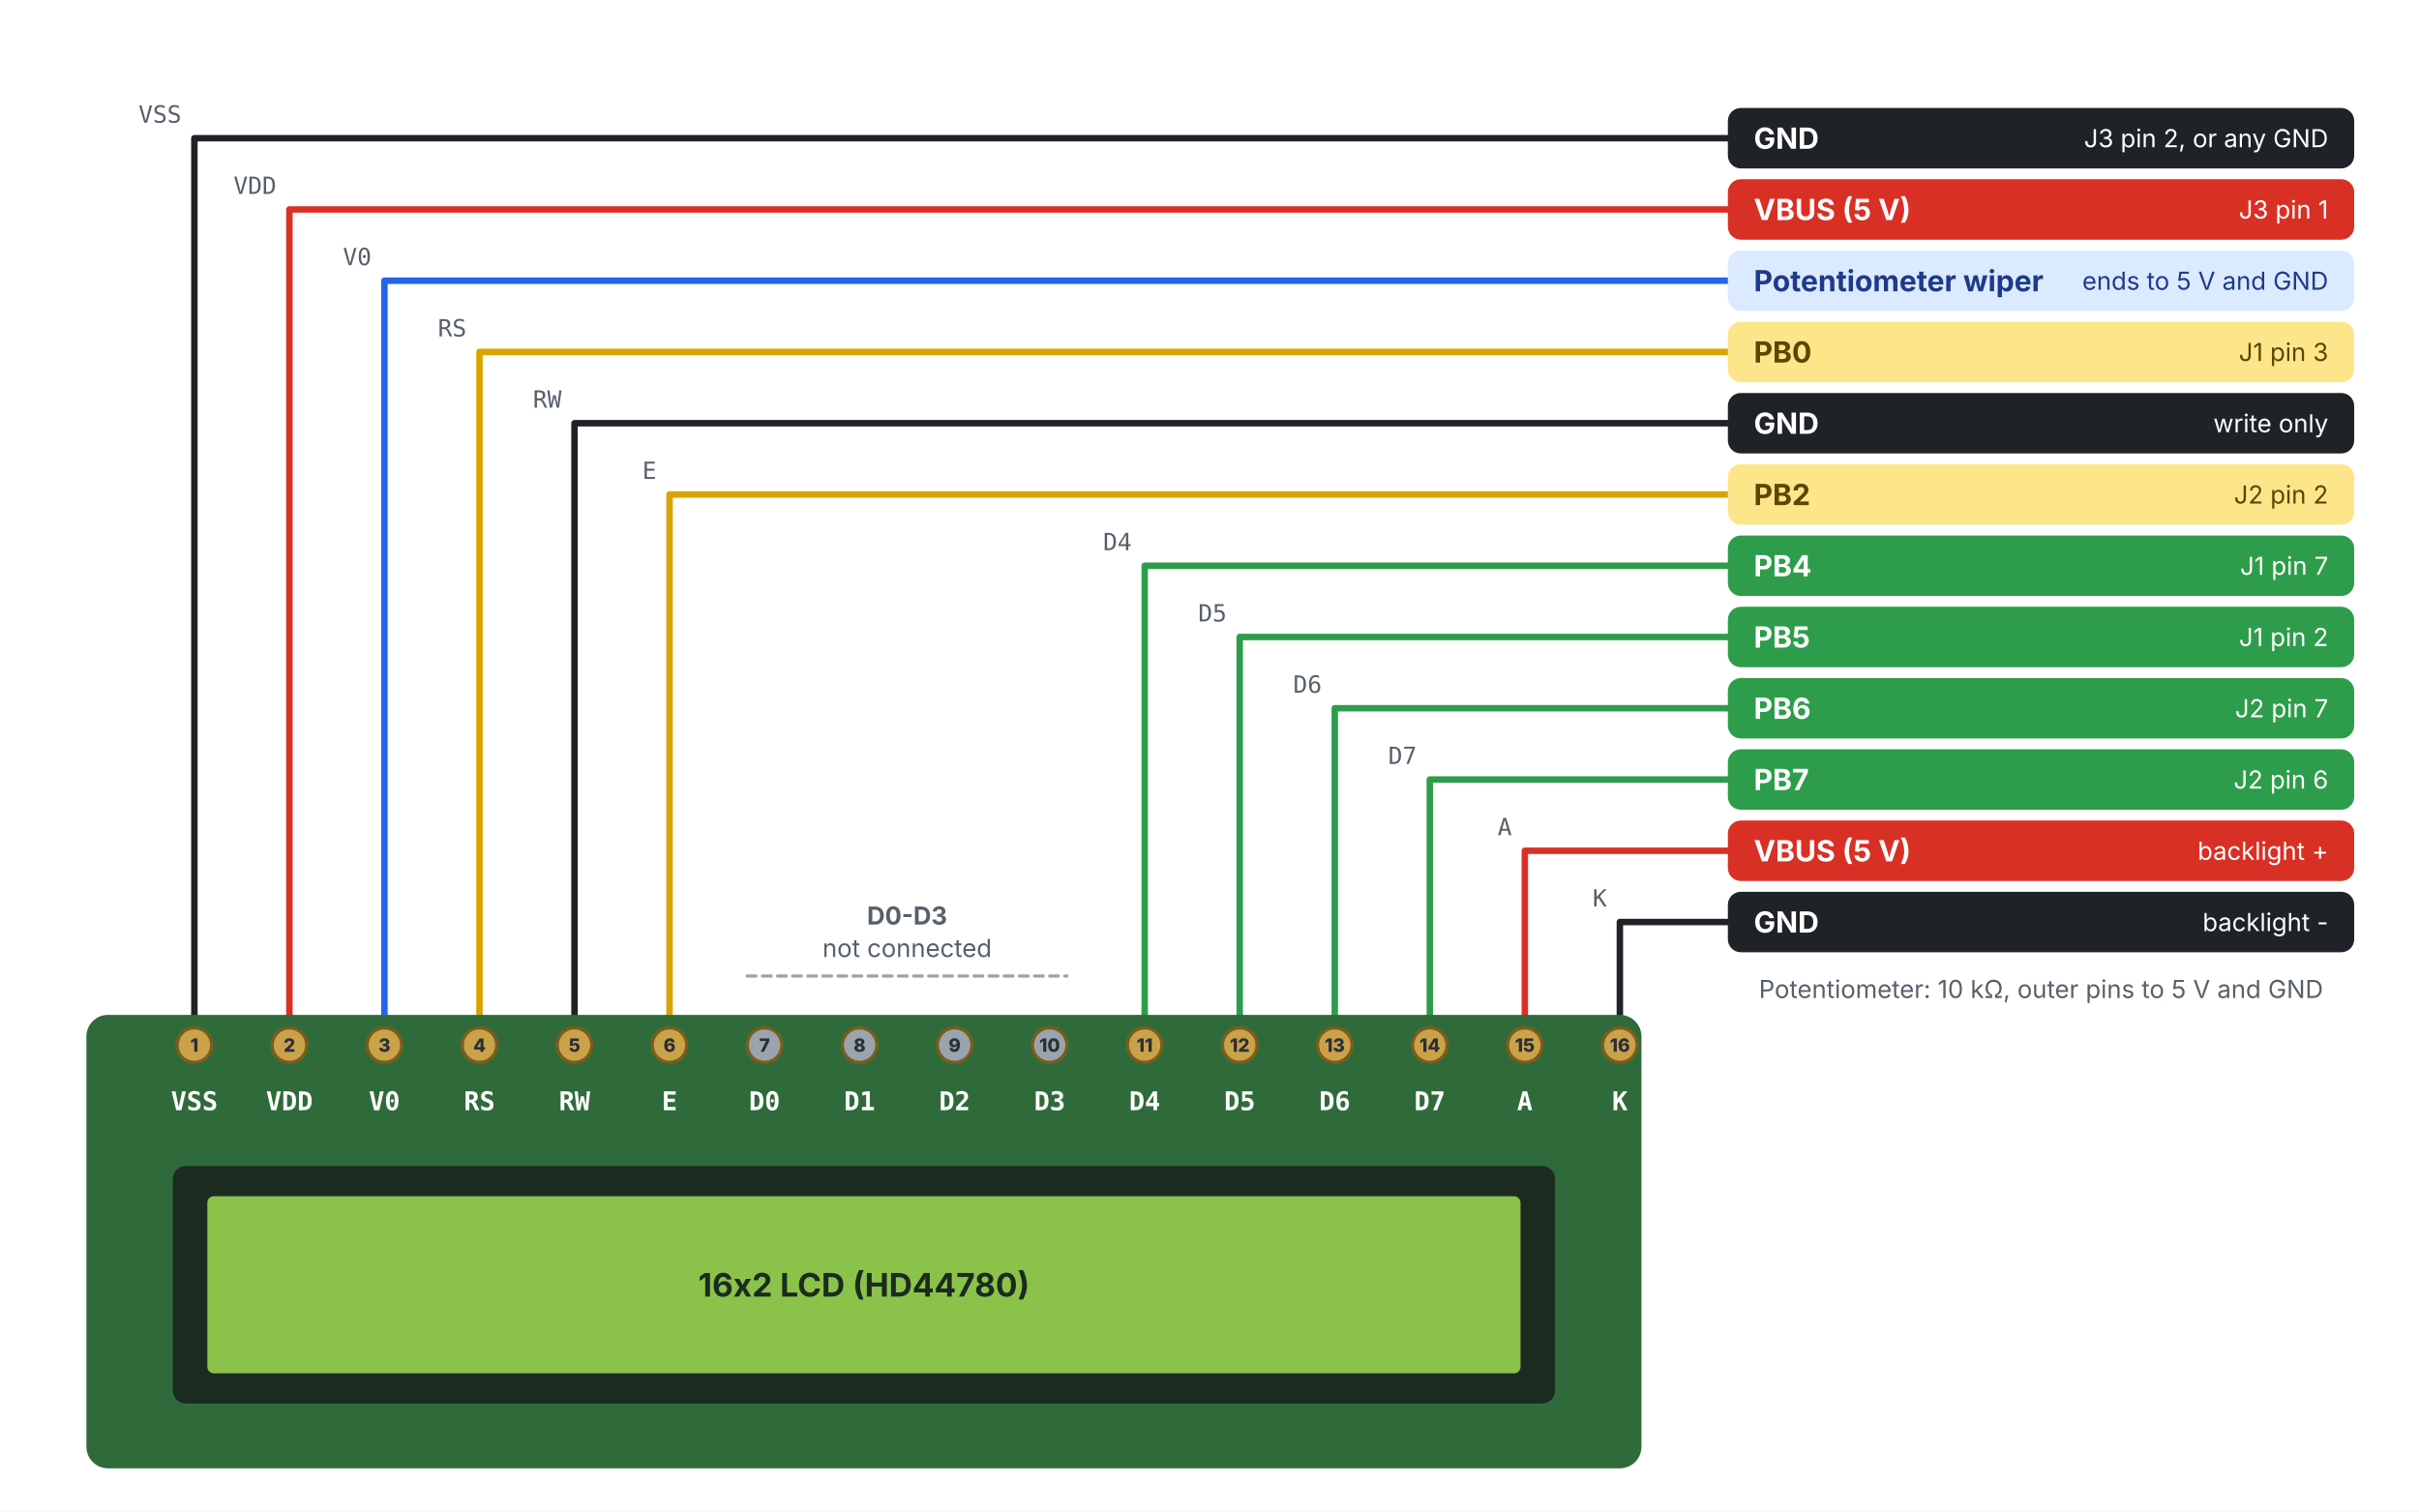
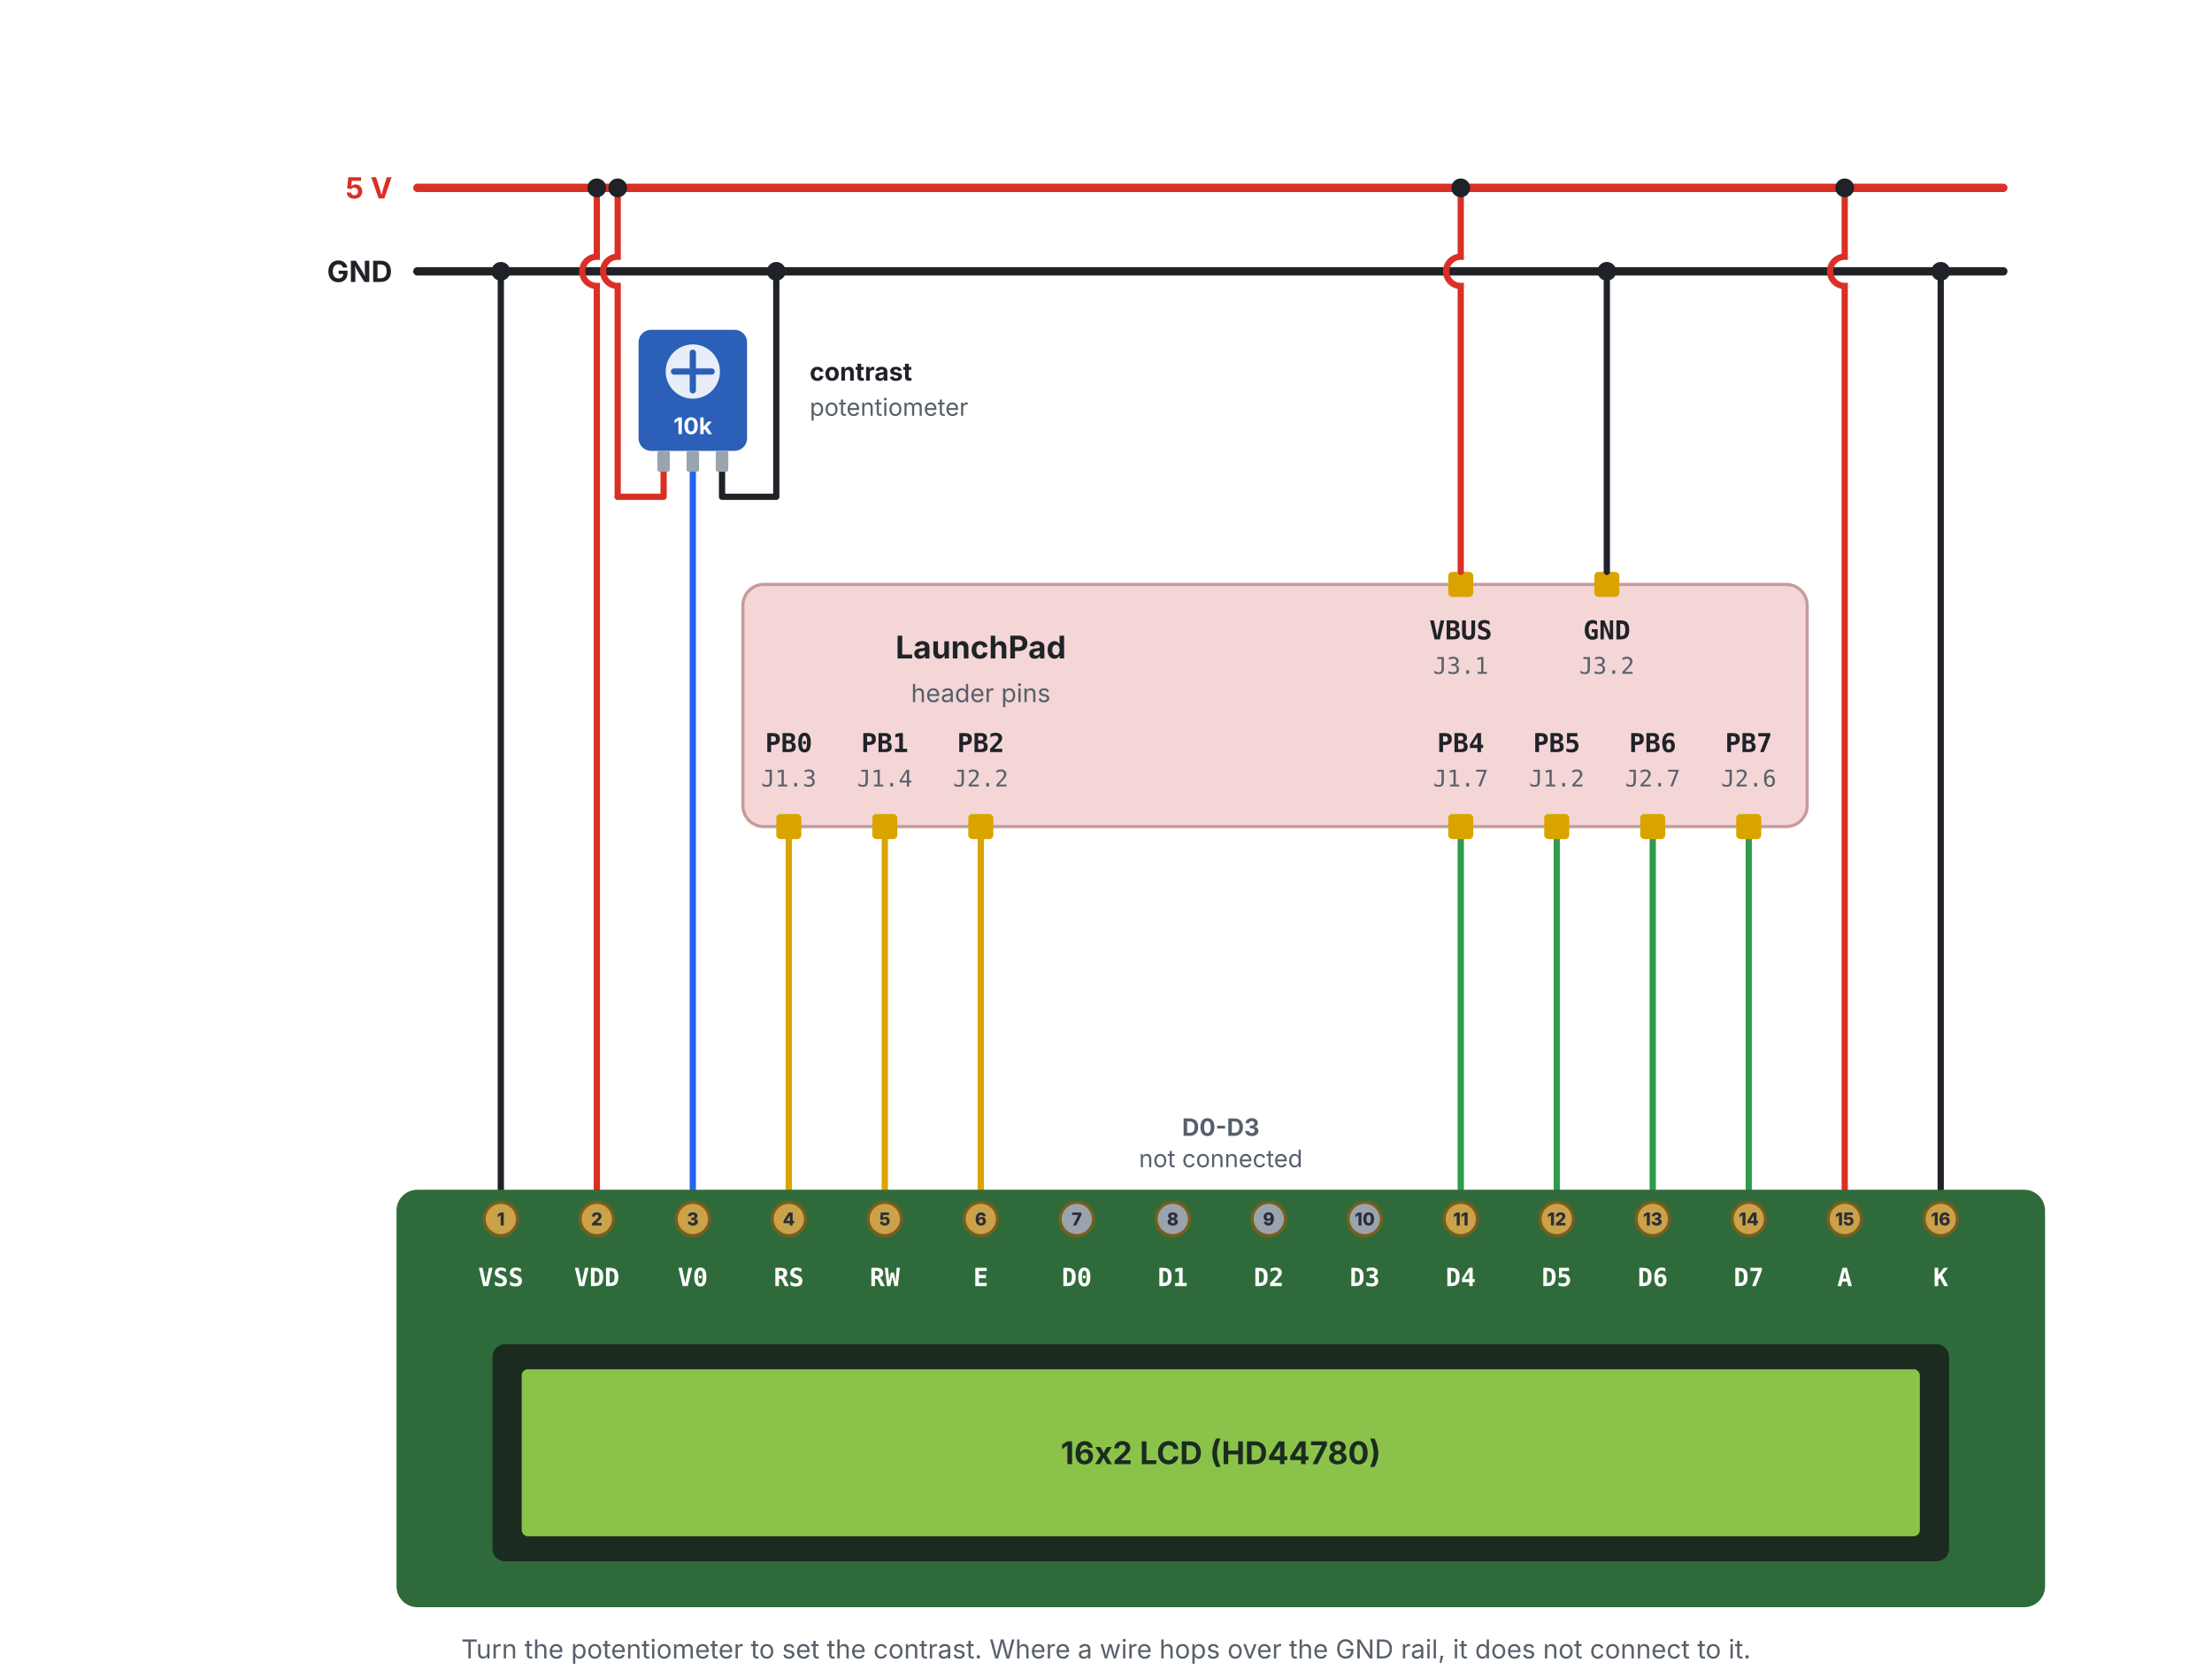
- <svg xmlns="http://www.w3.org/2000/svg" viewBox="0 0 1120 700" width="1120" height="700" role="img" aria-label="Wiring the 16x2 LCD: VSS, RW and K to GND; VDD and A to VBUS; V0 to the wiper of a potentiometer between 5 V and GND; RS to PB0, E to PB2, D4 to D7 to PB4 to PB7; D0 to D3 not connected">
+ <svg xmlns="http://www.w3.org/2000/svg" viewBox="0 0 1060 800" width="1060" height="800" role="img" aria-label="Wiring the 16x2 LCD: a 5 V rail from VBUS and a GND rail; VSS and K to GND, VDD and A to 5 V; a 10 kilo-ohm potentiometer with its outer pins on 5 V and GND and its middle pin to V0; RS, RW and E to PB0, PB1 and PB2; D4 to D7 to PB4 to PB7; D0 to D3 not connected">
  <defs>
    <marker id="a" viewBox="0 0 10 10" refX="9" refY="5" markerWidth="7" markerHeight="7" orient="auto-start-reverse">
      <path d="M0,0 L10,5 L0,10 z" fill="#333" />
    </marker>
  </defs>
-   <rect width="1120" height="700" fill="#fff" />
-   <polyline fill="none" stroke="#1f2328" stroke-width="3" stroke-linejoin="round" stroke-linecap="round" points="90.0,474.0 90.0,64.0 800.0,64.0" />
-   <rect x="800.0" y="50.0" width="290.0" height="28.0" rx="6" fill="#1f2328" />
-   <text x="812.0" y="64.0" text-anchor="start" dominant-baseline="central" font-family="ui-sans-serif, system-ui, -apple-system, 'Segoe UI', sans-serif" font-size="13.5" font-weight="700" fill="#ffffff">GND</text>
-   <text x="1078.0" y="64.0" text-anchor="end" dominant-baseline="central" font-family="ui-sans-serif, system-ui, -apple-system, 'Segoe UI', sans-serif" font-size="11.5" font-weight="400" fill="#ffffff">J3 pin 2, or any GND</text>
-   <text x="84.0" y="53.0" text-anchor="end" dominant-baseline="central" font-family="ui-monospace, 'SFMono-Regular', Menlo, Consolas, monospace" font-size="11" font-weight="400" fill="#57606a">VSS</text>
-   <polyline fill="none" stroke="#d93025" stroke-width="3" stroke-linejoin="round" stroke-linecap="round" points="134.0,474.0 134.0,97.0 800.0,97.0" />
-   <rect x="800.0" y="83.0" width="290.0" height="28.0" rx="6" fill="#d93025" />
-   <text x="812.0" y="97.0" text-anchor="start" dominant-baseline="central" font-family="ui-sans-serif, system-ui, -apple-system, 'Segoe UI', sans-serif" font-size="13.5" font-weight="700" fill="#ffffff">VBUS (5 V)</text>
-   <text x="1078.0" y="97.0" text-anchor="end" dominant-baseline="central" font-family="ui-sans-serif, system-ui, -apple-system, 'Segoe UI', sans-serif" font-size="11.5" font-weight="400" fill="#ffffff">J3 pin 1</text>
-   <text x="128.0" y="86.0" text-anchor="end" dominant-baseline="central" font-family="ui-monospace, 'SFMono-Regular', Menlo, Consolas, monospace" font-size="11" font-weight="400" fill="#57606a">VDD</text>
-   <polyline fill="none" stroke="#2563eb" stroke-width="3" stroke-linejoin="round" stroke-linecap="round" points="178.0,474.0 178.0,130.0 800.0,130.0" />
-   <rect x="800.0" y="116.0" width="290.0" height="28.0" rx="6" fill="#dbeafe" />
-   <text x="812.0" y="130.0" text-anchor="start" dominant-baseline="central" font-family="ui-sans-serif, system-ui, -apple-system, 'Segoe UI', sans-serif" font-size="13.5" font-weight="700" fill="#1e3a8a">Potentiometer wiper</text>
-   <text x="1078.0" y="130.0" text-anchor="end" dominant-baseline="central" font-family="ui-sans-serif, system-ui, -apple-system, 'Segoe UI', sans-serif" font-size="11.5" font-weight="400" fill="#1e3a8a">ends to 5 V and GND</text>
-   <text x="172.0" y="119.0" text-anchor="end" dominant-baseline="central" font-family="ui-monospace, 'SFMono-Regular', Menlo, Consolas, monospace" font-size="11" font-weight="400" fill="#57606a">V0</text>
-   <polyline fill="none" stroke="#d9a400" stroke-width="3" stroke-linejoin="round" stroke-linecap="round" points="222.0,474.0 222.0,163.0 800.0,163.0" />
-   <rect x="800.0" y="149.0" width="290.0" height="28.0" rx="6" fill="#fde68a" />
-   <text x="812.0" y="163.0" text-anchor="start" dominant-baseline="central" font-family="ui-sans-serif, system-ui, -apple-system, 'Segoe UI', sans-serif" font-size="13.5" font-weight="700" fill="#5c4600">PB0</text>
-   <text x="1078.0" y="163.0" text-anchor="end" dominant-baseline="central" font-family="ui-sans-serif, system-ui, -apple-system, 'Segoe UI', sans-serif" font-size="11.5" font-weight="400" fill="#5c4600">J1 pin 3</text>
-   <text x="216.0" y="152.0" text-anchor="end" dominant-baseline="central" font-family="ui-monospace, 'SFMono-Regular', Menlo, Consolas, monospace" font-size="11" font-weight="400" fill="#57606a">RS</text>
-   <polyline fill="none" stroke="#1f2328" stroke-width="3" stroke-linejoin="round" stroke-linecap="round" points="266.0,474.0 266.0,196.0 800.0,196.0" />
-   <rect x="800.0" y="182.0" width="290.0" height="28.0" rx="6" fill="#1f2328" />
-   <text x="812.0" y="196.0" text-anchor="start" dominant-baseline="central" font-family="ui-sans-serif, system-ui, -apple-system, 'Segoe UI', sans-serif" font-size="13.5" font-weight="700" fill="#ffffff">GND</text>
-   <text x="1078.0" y="196.0" text-anchor="end" dominant-baseline="central" font-family="ui-sans-serif, system-ui, -apple-system, 'Segoe UI', sans-serif" font-size="11.5" font-weight="400" fill="#ffffff">write only</text>
-   <text x="260.0" y="185.0" text-anchor="end" dominant-baseline="central" font-family="ui-monospace, 'SFMono-Regular', Menlo, Consolas, monospace" font-size="11" font-weight="400" fill="#57606a">RW</text>
-   <polyline fill="none" stroke="#d9a400" stroke-width="3" stroke-linejoin="round" stroke-linecap="round" points="310.0,474.0 310.0,229.0 800.0,229.0" />
-   <rect x="800.0" y="215.0" width="290.0" height="28.0" rx="6" fill="#fde68a" />
-   <text x="812.0" y="229.0" text-anchor="start" dominant-baseline="central" font-family="ui-sans-serif, system-ui, -apple-system, 'Segoe UI', sans-serif" font-size="13.5" font-weight="700" fill="#5c4600">PB2</text>
-   <text x="1078.0" y="229.0" text-anchor="end" dominant-baseline="central" font-family="ui-sans-serif, system-ui, -apple-system, 'Segoe UI', sans-serif" font-size="11.5" font-weight="400" fill="#5c4600">J2 pin 2</text>
-   <text x="304.0" y="218.0" text-anchor="end" dominant-baseline="central" font-family="ui-monospace, 'SFMono-Regular', Menlo, Consolas, monospace" font-size="11" font-weight="400" fill="#57606a">E</text>
-   <polyline fill="none" stroke="#2e9d4b" stroke-width="3" stroke-linejoin="round" stroke-linecap="round" points="530.0,474.0 530.0,262.0 800.0,262.0" />
-   <rect x="800.0" y="248.0" width="290.0" height="28.0" rx="6" fill="#2e9d4b" />
-   <text x="812.0" y="262.0" text-anchor="start" dominant-baseline="central" font-family="ui-sans-serif, system-ui, -apple-system, 'Segoe UI', sans-serif" font-size="13.5" font-weight="700" fill="#ffffff">PB4</text>
-   <text x="1078.0" y="262.0" text-anchor="end" dominant-baseline="central" font-family="ui-sans-serif, system-ui, -apple-system, 'Segoe UI', sans-serif" font-size="11.5" font-weight="400" fill="#ffffff">J1 pin 7</text>
-   <text x="524.0" y="251.0" text-anchor="end" dominant-baseline="central" font-family="ui-monospace, 'SFMono-Regular', Menlo, Consolas, monospace" font-size="11" font-weight="400" fill="#57606a">D4</text>
-   <polyline fill="none" stroke="#2e9d4b" stroke-width="3" stroke-linejoin="round" stroke-linecap="round" points="574.0,474.0 574.0,295.0 800.0,295.0" />
-   <rect x="800.0" y="281.0" width="290.0" height="28.0" rx="6" fill="#2e9d4b" />
-   <text x="812.0" y="295.0" text-anchor="start" dominant-baseline="central" font-family="ui-sans-serif, system-ui, -apple-system, 'Segoe UI', sans-serif" font-size="13.5" font-weight="700" fill="#ffffff">PB5</text>
-   <text x="1078.0" y="295.0" text-anchor="end" dominant-baseline="central" font-family="ui-sans-serif, system-ui, -apple-system, 'Segoe UI', sans-serif" font-size="11.5" font-weight="400" fill="#ffffff">J1 pin 2</text>
-   <text x="568.0" y="284.0" text-anchor="end" dominant-baseline="central" font-family="ui-monospace, 'SFMono-Regular', Menlo, Consolas, monospace" font-size="11" font-weight="400" fill="#57606a">D5</text>
-   <polyline fill="none" stroke="#2e9d4b" stroke-width="3" stroke-linejoin="round" stroke-linecap="round" points="618.0,474.0 618.0,328.0 800.0,328.0" />
-   <rect x="800.0" y="314.0" width="290.0" height="28.0" rx="6" fill="#2e9d4b" />
-   <text x="812.0" y="328.0" text-anchor="start" dominant-baseline="central" font-family="ui-sans-serif, system-ui, -apple-system, 'Segoe UI', sans-serif" font-size="13.5" font-weight="700" fill="#ffffff">PB6</text>
-   <text x="1078.0" y="328.0" text-anchor="end" dominant-baseline="central" font-family="ui-sans-serif, system-ui, -apple-system, 'Segoe UI', sans-serif" font-size="11.5" font-weight="400" fill="#ffffff">J2 pin 7</text>
-   <text x="612.0" y="317.0" text-anchor="end" dominant-baseline="central" font-family="ui-monospace, 'SFMono-Regular', Menlo, Consolas, monospace" font-size="11" font-weight="400" fill="#57606a">D6</text>
-   <polyline fill="none" stroke="#2e9d4b" stroke-width="3" stroke-linejoin="round" stroke-linecap="round" points="662.0,474.0 662.0,361.0 800.0,361.0" />
-   <rect x="800.0" y="347.0" width="290.0" height="28.0" rx="6" fill="#2e9d4b" />
-   <text x="812.0" y="361.0" text-anchor="start" dominant-baseline="central" font-family="ui-sans-serif, system-ui, -apple-system, 'Segoe UI', sans-serif" font-size="13.5" font-weight="700" fill="#ffffff">PB7</text>
-   <text x="1078.0" y="361.0" text-anchor="end" dominant-baseline="central" font-family="ui-sans-serif, system-ui, -apple-system, 'Segoe UI', sans-serif" font-size="11.5" font-weight="400" fill="#ffffff">J2 pin 6</text>
-   <text x="656.0" y="350.0" text-anchor="end" dominant-baseline="central" font-family="ui-monospace, 'SFMono-Regular', Menlo, Consolas, monospace" font-size="11" font-weight="400" fill="#57606a">D7</text>
-   <polyline fill="none" stroke="#d93025" stroke-width="3" stroke-linejoin="round" stroke-linecap="round" points="706.0,474.0 706.0,394.0 800.0,394.0" />
-   <rect x="800.0" y="380.0" width="290.0" height="28.0" rx="6" fill="#d93025" />
-   <text x="812.0" y="394.0" text-anchor="start" dominant-baseline="central" font-family="ui-sans-serif, system-ui, -apple-system, 'Segoe UI', sans-serif" font-size="13.5" font-weight="700" fill="#ffffff">VBUS (5 V)</text>
-   <text x="1078.0" y="394.0" text-anchor="end" dominant-baseline="central" font-family="ui-sans-serif, system-ui, -apple-system, 'Segoe UI', sans-serif" font-size="11.5" font-weight="400" fill="#ffffff">backlight +</text>
-   <text x="700.0" y="383.0" text-anchor="end" dominant-baseline="central" font-family="ui-monospace, 'SFMono-Regular', Menlo, Consolas, monospace" font-size="11" font-weight="400" fill="#57606a">A</text>
-   <polyline fill="none" stroke="#1f2328" stroke-width="3" stroke-linejoin="round" stroke-linecap="round" points="750.0,474.0 750.0,427.0 800.0,427.0" />
-   <rect x="800.0" y="413.0" width="290.0" height="28.0" rx="6" fill="#1f2328" />
-   <text x="812.0" y="427.0" text-anchor="start" dominant-baseline="central" font-family="ui-sans-serif, system-ui, -apple-system, 'Segoe UI', sans-serif" font-size="13.5" font-weight="700" fill="#ffffff">GND</text>
-   <text x="1078.0" y="427.0" text-anchor="end" dominant-baseline="central" font-family="ui-sans-serif, system-ui, -apple-system, 'Segoe UI', sans-serif" font-size="11.5" font-weight="400" fill="#ffffff">backlight -</text>
-   <text x="744.0" y="416.0" text-anchor="end" dominant-baseline="central" font-family="ui-monospace, 'SFMono-Regular', Menlo, Consolas, monospace" font-size="11" font-weight="400" fill="#57606a">K</text>
-   <text x="945.0" y="458.0" text-anchor="middle" dominant-baseline="central" font-family="ui-sans-serif, system-ui, -apple-system, 'Segoe UI', sans-serif" font-size="11.5" font-weight="400" fill="#57606a">Potentiometer: 10 kΩ, outer pins to 5 V and GND</text>
-   <rect x="40.0" y="470.0" width="720.0" height="210.0" rx="10" fill="#2f6b3a" />
-   <rect x="80.0" y="540.0" width="640.0" height="110.0" rx="6" fill="#1b2b20" />
-   <rect x="96.0" y="554.0" width="608.0" height="82.0" rx="3" fill="#8bc34a" />
-   <circle cx="90" cy="484" r="8" fill="#c9a24a" stroke="#7a5d1c" stroke-width="1.5" />
-   <text x="90.0" y="484.0" text-anchor="middle" dominant-baseline="central" font-family="ui-sans-serif, system-ui, -apple-system, 'Segoe UI', sans-serif" font-size="8.5" font-weight="800" fill="#2b2f36">1</text>
-   <text x="90.0" y="510.0" text-anchor="middle" dominant-baseline="central" font-family="ui-monospace, 'SFMono-Regular', Menlo, Consolas, monospace" font-size="12" font-weight="700" fill="#ffffff">VSS</text>
-   <circle cx="134" cy="484" r="8" fill="#c9a24a" stroke="#7a5d1c" stroke-width="1.5" />
-   <text x="134.0" y="484.0" text-anchor="middle" dominant-baseline="central" font-family="ui-sans-serif, system-ui, -apple-system, 'Segoe UI', sans-serif" font-size="8.5" font-weight="800" fill="#2b2f36">2</text>
-   <text x="134.0" y="510.0" text-anchor="middle" dominant-baseline="central" font-family="ui-monospace, 'SFMono-Regular', Menlo, Consolas, monospace" font-size="12" font-weight="700" fill="#ffffff">VDD</text>
-   <circle cx="178" cy="484" r="8" fill="#c9a24a" stroke="#7a5d1c" stroke-width="1.5" />
-   <text x="178.0" y="484.0" text-anchor="middle" dominant-baseline="central" font-family="ui-sans-serif, system-ui, -apple-system, 'Segoe UI', sans-serif" font-size="8.5" font-weight="800" fill="#2b2f36">3</text>
-   <text x="178.0" y="510.0" text-anchor="middle" dominant-baseline="central" font-family="ui-monospace, 'SFMono-Regular', Menlo, Consolas, monospace" font-size="12" font-weight="700" fill="#ffffff">V0</text>
-   <circle cx="222" cy="484" r="8" fill="#c9a24a" stroke="#7a5d1c" stroke-width="1.5" />
-   <text x="222.0" y="484.0" text-anchor="middle" dominant-baseline="central" font-family="ui-sans-serif, system-ui, -apple-system, 'Segoe UI', sans-serif" font-size="8.5" font-weight="800" fill="#2b2f36">4</text>
-   <text x="222.0" y="510.0" text-anchor="middle" dominant-baseline="central" font-family="ui-monospace, 'SFMono-Regular', Menlo, Consolas, monospace" font-size="12" font-weight="700" fill="#ffffff">RS</text>
-   <circle cx="266" cy="484" r="8" fill="#c9a24a" stroke="#7a5d1c" stroke-width="1.5" />
-   <text x="266.0" y="484.0" text-anchor="middle" dominant-baseline="central" font-family="ui-sans-serif, system-ui, -apple-system, 'Segoe UI', sans-serif" font-size="8.5" font-weight="800" fill="#2b2f36">5</text>
-   <text x="266.0" y="510.0" text-anchor="middle" dominant-baseline="central" font-family="ui-monospace, 'SFMono-Regular', Menlo, Consolas, monospace" font-size="12" font-weight="700" fill="#ffffff">RW</text>
-   <circle cx="310" cy="484" r="8" fill="#c9a24a" stroke="#7a5d1c" stroke-width="1.5" />
-   <text x="310.0" y="484.0" text-anchor="middle" dominant-baseline="central" font-family="ui-sans-serif, system-ui, -apple-system, 'Segoe UI', sans-serif" font-size="8.5" font-weight="800" fill="#2b2f36">6</text>
-   <text x="310.0" y="510.0" text-anchor="middle" dominant-baseline="central" font-family="ui-monospace, 'SFMono-Regular', Menlo, Consolas, monospace" font-size="12" font-weight="700" fill="#ffffff">E</text>
-   <circle cx="354" cy="484" r="8" fill="#9aa4ae" stroke="#7a5d1c" stroke-width="1.5" />
-   <text x="354.0" y="484.0" text-anchor="middle" dominant-baseline="central" font-family="ui-sans-serif, system-ui, -apple-system, 'Segoe UI', sans-serif" font-size="8.5" font-weight="800" fill="#2b2f36">7</text>
-   <text x="354.0" y="510.0" text-anchor="middle" dominant-baseline="central" font-family="ui-monospace, 'SFMono-Regular', Menlo, Consolas, monospace" font-size="12" font-weight="700" fill="#ffffff">D0</text>
-   <circle cx="398" cy="484" r="8" fill="#9aa4ae" stroke="#7a5d1c" stroke-width="1.5" />
-   <text x="398.0" y="484.0" text-anchor="middle" dominant-baseline="central" font-family="ui-sans-serif, system-ui, -apple-system, 'Segoe UI', sans-serif" font-size="8.5" font-weight="800" fill="#2b2f36">8</text>
-   <text x="398.0" y="510.0" text-anchor="middle" dominant-baseline="central" font-family="ui-monospace, 'SFMono-Regular', Menlo, Consolas, monospace" font-size="12" font-weight="700" fill="#ffffff">D1</text>
-   <circle cx="442" cy="484" r="8" fill="#9aa4ae" stroke="#7a5d1c" stroke-width="1.5" />
-   <text x="442.0" y="484.0" text-anchor="middle" dominant-baseline="central" font-family="ui-sans-serif, system-ui, -apple-system, 'Segoe UI', sans-serif" font-size="8.5" font-weight="800" fill="#2b2f36">9</text>
-   <text x="442.0" y="510.0" text-anchor="middle" dominant-baseline="central" font-family="ui-monospace, 'SFMono-Regular', Menlo, Consolas, monospace" font-size="12" font-weight="700" fill="#ffffff">D2</text>
-   <circle cx="486" cy="484" r="8" fill="#9aa4ae" stroke="#7a5d1c" stroke-width="1.5" />
-   <text x="486.0" y="484.0" text-anchor="middle" dominant-baseline="central" font-family="ui-sans-serif, system-ui, -apple-system, 'Segoe UI', sans-serif" font-size="8.5" font-weight="800" fill="#2b2f36">10</text>
-   <text x="486.0" y="510.0" text-anchor="middle" dominant-baseline="central" font-family="ui-monospace, 'SFMono-Regular', Menlo, Consolas, monospace" font-size="12" font-weight="700" fill="#ffffff">D3</text>
-   <circle cx="530" cy="484" r="8" fill="#c9a24a" stroke="#7a5d1c" stroke-width="1.5" />
-   <text x="530.0" y="484.0" text-anchor="middle" dominant-baseline="central" font-family="ui-sans-serif, system-ui, -apple-system, 'Segoe UI', sans-serif" font-size="8.5" font-weight="800" fill="#2b2f36">11</text>
-   <text x="530.0" y="510.0" text-anchor="middle" dominant-baseline="central" font-family="ui-monospace, 'SFMono-Regular', Menlo, Consolas, monospace" font-size="12" font-weight="700" fill="#ffffff">D4</text>
-   <circle cx="574" cy="484" r="8" fill="#c9a24a" stroke="#7a5d1c" stroke-width="1.5" />
-   <text x="574.0" y="484.0" text-anchor="middle" dominant-baseline="central" font-family="ui-sans-serif, system-ui, -apple-system, 'Segoe UI', sans-serif" font-size="8.5" font-weight="800" fill="#2b2f36">12</text>
-   <text x="574.0" y="510.0" text-anchor="middle" dominant-baseline="central" font-family="ui-monospace, 'SFMono-Regular', Menlo, Consolas, monospace" font-size="12" font-weight="700" fill="#ffffff">D5</text>
-   <circle cx="618" cy="484" r="8" fill="#c9a24a" stroke="#7a5d1c" stroke-width="1.5" />
-   <text x="618.0" y="484.0" text-anchor="middle" dominant-baseline="central" font-family="ui-sans-serif, system-ui, -apple-system, 'Segoe UI', sans-serif" font-size="8.5" font-weight="800" fill="#2b2f36">13</text>
-   <text x="618.0" y="510.0" text-anchor="middle" dominant-baseline="central" font-family="ui-monospace, 'SFMono-Regular', Menlo, Consolas, monospace" font-size="12" font-weight="700" fill="#ffffff">D6</text>
-   <circle cx="662" cy="484" r="8" fill="#c9a24a" stroke="#7a5d1c" stroke-width="1.5" />
-   <text x="662.0" y="484.0" text-anchor="middle" dominant-baseline="central" font-family="ui-sans-serif, system-ui, -apple-system, 'Segoe UI', sans-serif" font-size="8.5" font-weight="800" fill="#2b2f36">14</text>
-   <text x="662.0" y="510.0" text-anchor="middle" dominant-baseline="central" font-family="ui-monospace, 'SFMono-Regular', Menlo, Consolas, monospace" font-size="12" font-weight="700" fill="#ffffff">D7</text>
-   <circle cx="706" cy="484" r="8" fill="#c9a24a" stroke="#7a5d1c" stroke-width="1.5" />
-   <text x="706.0" y="484.0" text-anchor="middle" dominant-baseline="central" font-family="ui-sans-serif, system-ui, -apple-system, 'Segoe UI', sans-serif" font-size="8.5" font-weight="800" fill="#2b2f36">15</text>
-   <text x="706.0" y="510.0" text-anchor="middle" dominant-baseline="central" font-family="ui-monospace, 'SFMono-Regular', Menlo, Consolas, monospace" font-size="12" font-weight="700" fill="#ffffff">A</text>
-   <circle cx="750" cy="484" r="8" fill="#c9a24a" stroke="#7a5d1c" stroke-width="1.5" />
-   <text x="750.0" y="484.0" text-anchor="middle" dominant-baseline="central" font-family="ui-sans-serif, system-ui, -apple-system, 'Segoe UI', sans-serif" font-size="8.5" font-weight="800" fill="#2b2f36">16</text>
-   <text x="750.0" y="510.0" text-anchor="middle" dominant-baseline="central" font-family="ui-monospace, 'SFMono-Regular', Menlo, Consolas, monospace" font-size="12" font-weight="700" fill="#ffffff">K</text>
-   <text x="400.0" y="595.0" text-anchor="middle" dominant-baseline="central" font-family="ui-sans-serif, system-ui, -apple-system, 'Segoe UI', sans-serif" font-size="15" font-weight="700" fill="#1b2b20">16x2 LCD (HD44780)</text>
-   <polyline fill="none" stroke="#9aa4ae" stroke-width="1.5" stroke-linejoin="round" stroke-linecap="round" points="346.0,452.0 494.0,452.0" stroke-dasharray="4 3" />
-   <text x="420.0" y="424.0" text-anchor="middle" dominant-baseline="central" font-family="ui-sans-serif, system-ui, -apple-system, 'Segoe UI', sans-serif" font-size="11.5" font-weight="700" fill="#57606a">D0-D3</text>
-   <text x="420.0" y="439.0" text-anchor="middle" dominant-baseline="central" font-family="ui-sans-serif, system-ui, -apple-system, 'Segoe UI', sans-serif" font-size="11.5" font-weight="400" fill="#57606a">not connected</text>
+   <rect width="1060" height="800" fill="#fff" />
+   <polyline fill="none" stroke="#d93025" stroke-width="4" stroke-linejoin="round" stroke-linecap="round" points="200.0,90.0 960.0,90.0" />
+   <text x="188.0" y="90.0" text-anchor="end" dominant-baseline="central" font-family="ui-sans-serif, system-ui, -apple-system, 'Segoe UI', sans-serif" font-size="14" font-weight="700" fill="#d93025">5 V</text>
+   <polyline fill="none" stroke="#1f2328" stroke-width="4" stroke-linejoin="round" stroke-linecap="round" points="200.0,130.0 960.0,130.0" />
+   <text x="188.0" y="130.0" text-anchor="end" dominant-baseline="central" font-family="ui-sans-serif, system-ui, -apple-system, 'Segoe UI', sans-serif" font-size="14" font-weight="700" fill="#1f2328">GND</text>
+   <rect x="356.0" y="280.0" width="510.0" height="116.0" rx="10" fill="#f4d6d6" stroke="#c99a9a" stroke-width="1.5" />
+   <text x="470.0" y="310.0" text-anchor="middle" dominant-baseline="central" font-family="ui-sans-serif, system-ui, -apple-system, 'Segoe UI', sans-serif" font-size="15" font-weight="700" fill="#1f2328">LaunchPad</text>
+   <text x="470.0" y="332.0" text-anchor="middle" dominant-baseline="central" font-family="ui-sans-serif, system-ui, -apple-system, 'Segoe UI', sans-serif" font-size="12" font-weight="400" fill="#57606a">header pins</text>
+   <text x="700.0" y="302.0" text-anchor="middle" dominant-baseline="central" font-family="ui-monospace, 'SFMono-Regular', Menlo, Consolas, monospace" font-size="12.5" font-weight="700" fill="#1f2328">VBUS</text>
+   <text x="700.0" y="319.0" text-anchor="middle" dominant-baseline="central" font-family="ui-monospace, 'SFMono-Regular', Menlo, Consolas, monospace" font-size="11" font-weight="400" fill="#57606a">J3.1</text>
+   <rect x="694.0" y="274.0" width="12.0" height="12.0" rx="2" fill="#d9a400" />
+   <path d="M700,274 L700,137 A7,7 0 0 1 700,123 L700,90" fill="none" stroke="#d93025" stroke-width="3" stroke-linecap="round" />
+   <circle cx="700.0" cy="90.0" r="4.5" fill="#1f2328" />
+   <text x="770.0" y="302.0" text-anchor="middle" dominant-baseline="central" font-family="ui-monospace, 'SFMono-Regular', Menlo, Consolas, monospace" font-size="12.5" font-weight="700" fill="#1f2328">GND</text>
+   <text x="770.0" y="319.0" text-anchor="middle" dominant-baseline="central" font-family="ui-monospace, 'SFMono-Regular', Menlo, Consolas, monospace" font-size="11" font-weight="400" fill="#57606a">J3.2</text>
+   <rect x="764.0" y="274.0" width="12.0" height="12.0" rx="2" fill="#d9a400" />
+   <polyline fill="none" stroke="#1f2328" stroke-width="3" stroke-linejoin="round" stroke-linecap="round" points="770.0,274.0 770.0,130.0" />
+   <circle cx="770.0" cy="130.0" r="4.5" fill="#1f2328" />
+   <polyline fill="none" stroke="#d9a400" stroke-width="3" stroke-linejoin="round" stroke-linecap="round" points="378.0,576.0 378.0,402.0" />
+   <rect x="372.0" y="390.0" width="12.0" height="12.0" rx="2" fill="#d9a400" />
+   <text x="378.0" y="356.0" text-anchor="middle" dominant-baseline="central" font-family="ui-monospace, 'SFMono-Regular', Menlo, Consolas, monospace" font-size="12.5" font-weight="700" fill="#1f2328">PB0</text>
+   <text x="378.0" y="373.0" text-anchor="middle" dominant-baseline="central" font-family="ui-monospace, 'SFMono-Regular', Menlo, Consolas, monospace" font-size="11" font-weight="400" fill="#57606a">J1.3</text>
+   <polyline fill="none" stroke="#d9a400" stroke-width="3" stroke-linejoin="round" stroke-linecap="round" points="424.0,576.0 424.0,402.0" />
+   <rect x="418.0" y="390.0" width="12.0" height="12.0" rx="2" fill="#d9a400" />
+   <text x="424.0" y="356.0" text-anchor="middle" dominant-baseline="central" font-family="ui-monospace, 'SFMono-Regular', Menlo, Consolas, monospace" font-size="12.5" font-weight="700" fill="#1f2328">PB1</text>
+   <text x="424.0" y="373.0" text-anchor="middle" dominant-baseline="central" font-family="ui-monospace, 'SFMono-Regular', Menlo, Consolas, monospace" font-size="11" font-weight="400" fill="#57606a">J1.4</text>
+   <polyline fill="none" stroke="#d9a400" stroke-width="3" stroke-linejoin="round" stroke-linecap="round" points="470.0,576.0 470.0,402.0" />
+   <rect x="464.0" y="390.0" width="12.0" height="12.0" rx="2" fill="#d9a400" />
+   <text x="470.0" y="356.0" text-anchor="middle" dominant-baseline="central" font-family="ui-monospace, 'SFMono-Regular', Menlo, Consolas, monospace" font-size="12.5" font-weight="700" fill="#1f2328">PB2</text>
+   <text x="470.0" y="373.0" text-anchor="middle" dominant-baseline="central" font-family="ui-monospace, 'SFMono-Regular', Menlo, Consolas, monospace" font-size="11" font-weight="400" fill="#57606a">J2.2</text>
+   <polyline fill="none" stroke="#2e9d4b" stroke-width="3" stroke-linejoin="round" stroke-linecap="round" points="700.0,576.0 700.0,402.0" />
+   <rect x="694.0" y="390.0" width="12.0" height="12.0" rx="2" fill="#d9a400" />
+   <text x="700.0" y="356.0" text-anchor="middle" dominant-baseline="central" font-family="ui-monospace, 'SFMono-Regular', Menlo, Consolas, monospace" font-size="12.5" font-weight="700" fill="#1f2328">PB4</text>
+   <text x="700.0" y="373.0" text-anchor="middle" dominant-baseline="central" font-family="ui-monospace, 'SFMono-Regular', Menlo, Consolas, monospace" font-size="11" font-weight="400" fill="#57606a">J1.7</text>
+   <polyline fill="none" stroke="#2e9d4b" stroke-width="3" stroke-linejoin="round" stroke-linecap="round" points="746.0,576.0 746.0,402.0" />
+   <rect x="740.0" y="390.0" width="12.0" height="12.0" rx="2" fill="#d9a400" />
+   <text x="746.0" y="356.0" text-anchor="middle" dominant-baseline="central" font-family="ui-monospace, 'SFMono-Regular', Menlo, Consolas, monospace" font-size="12.5" font-weight="700" fill="#1f2328">PB5</text>
+   <text x="746.0" y="373.0" text-anchor="middle" dominant-baseline="central" font-family="ui-monospace, 'SFMono-Regular', Menlo, Consolas, monospace" font-size="11" font-weight="400" fill="#57606a">J1.2</text>
+   <polyline fill="none" stroke="#2e9d4b" stroke-width="3" stroke-linejoin="round" stroke-linecap="round" points="792.0,576.0 792.0,402.0" />
+   <rect x="786.0" y="390.0" width="12.0" height="12.0" rx="2" fill="#d9a400" />
+   <text x="792.0" y="356.0" text-anchor="middle" dominant-baseline="central" font-family="ui-monospace, 'SFMono-Regular', Menlo, Consolas, monospace" font-size="12.5" font-weight="700" fill="#1f2328">PB6</text>
+   <text x="792.0" y="373.0" text-anchor="middle" dominant-baseline="central" font-family="ui-monospace, 'SFMono-Regular', Menlo, Consolas, monospace" font-size="11" font-weight="400" fill="#57606a">J2.7</text>
+   <polyline fill="none" stroke="#2e9d4b" stroke-width="3" stroke-linejoin="round" stroke-linecap="round" points="838.0,576.0 838.0,402.0" />
+   <rect x="832.0" y="390.0" width="12.0" height="12.0" rx="2" fill="#d9a400" />
+   <text x="838.0" y="356.0" text-anchor="middle" dominant-baseline="central" font-family="ui-monospace, 'SFMono-Regular', Menlo, Consolas, monospace" font-size="12.5" font-weight="700" fill="#1f2328">PB7</text>
+   <text x="838.0" y="373.0" text-anchor="middle" dominant-baseline="central" font-family="ui-monospace, 'SFMono-Regular', Menlo, Consolas, monospace" font-size="11" font-weight="400" fill="#57606a">J2.6</text>
+   <polyline fill="none" stroke="#1f2328" stroke-width="3" stroke-linejoin="round" stroke-linecap="round" points="240.0,576.0 240.0,130.0" />
+   <circle cx="240.0" cy="130.0" r="4.5" fill="#1f2328" />
+   <path d="M286,576 L286,137 A7,7 0 0 1 286,123 L286,90" fill="none" stroke="#d93025" stroke-width="3" stroke-linecap="round" />
+   <circle cx="286.0" cy="90.0" r="4.5" fill="#1f2328" />
+   <path d="M884,576 L884,137 A7,7 0 0 1 884,123 L884,90" fill="none" stroke="#d93025" stroke-width="3" stroke-linecap="round" />
+   <circle cx="884.0" cy="90.0" r="4.5" fill="#1f2328" />
+   <polyline fill="none" stroke="#1f2328" stroke-width="3" stroke-linejoin="round" stroke-linecap="round" points="930.0,576.0 930.0,130.0" />
+   <circle cx="930.0" cy="130.0" r="4.5" fill="#1f2328" />
+   <polyline fill="none" stroke="#d93025" stroke-width="3" stroke-linejoin="round" stroke-linecap="round" points="318.0,226.0 318.0,238.0 296.0,238.0" />
+   <path d="M296,238 L296,137 A7,7 0 0 1 296,123 L296,90" fill="none" stroke="#d93025" stroke-width="3" stroke-linecap="round" />
+   <circle cx="296.0" cy="90.0" r="4.5" fill="#1f2328" />
+   <polyline fill="none" stroke="#1f2328" stroke-width="3" stroke-linejoin="round" stroke-linecap="round" points="346.0,226.0 346.0,238.0 372.0,238.0 372.0,130.0" />
+   <circle cx="372.0" cy="130.0" r="4.5" fill="#1f2328" />
+   <polyline fill="none" stroke="#2563eb" stroke-width="3" stroke-linejoin="round" stroke-linecap="round" points="332.0,226.0 332.0,576.0" />
+   <rect x="306.0" y="158.0" width="52.0" height="58.0" rx="6" fill="#2b5fb8" />
+   <circle cx="332" cy="178" r="13" fill="#e8eef8" />
+   <line x1="323" y1="178" x2="341" y2="178" stroke="#2b5fb8" stroke-width="3" stroke-linecap="round" />
+   <line x1="332" y1="169" x2="332" y2="187" stroke="#2b5fb8" stroke-width="3" stroke-linecap="round" />
+   <text x="332.0" y="204.0" text-anchor="middle" dominant-baseline="central" font-family="ui-sans-serif, system-ui, -apple-system, 'Segoe UI', sans-serif" font-size="11" font-weight="700" fill="#ffffff">10k</text>
+   <rect x="315.0" y="216.0" width="6.0" height="10.0" rx="1" fill="#9aa4ae" />
+   <rect x="329.0" y="216.0" width="6.0" height="10.0" rx="1" fill="#9aa4ae" />
+   <rect x="343.0" y="216.0" width="6.0" height="10.0" rx="1" fill="#9aa4ae" />
+   <text x="388.0" y="178.0" text-anchor="start" dominant-baseline="central" font-family="ui-sans-serif, system-ui, -apple-system, 'Segoe UI', sans-serif" font-size="12" font-weight="700" fill="#1f2328">contrast</text>
+   <text x="388.0" y="195.0" text-anchor="start" dominant-baseline="central" font-family="ui-sans-serif, system-ui, -apple-system, 'Segoe UI', sans-serif" font-size="11.5" font-weight="400" fill="#57606a">potentiometer</text>
+   <rect x="190.0" y="570.0" width="790.0" height="200.0" rx="10" fill="#2f6b3a" />
+   <rect x="236.0" y="644.0" width="698.0" height="104.0" rx="6" fill="#1b2b20" />
+   <rect x="250.0" y="656.0" width="670.0" height="80.0" rx="3" fill="#8bc34a" />
+   <circle cx="240" cy="584" r="8" fill="#c9a24a" stroke="#7a5d1c" stroke-width="1.5" />
+   <text x="240.0" y="584.0" text-anchor="middle" dominant-baseline="central" font-family="ui-sans-serif, system-ui, -apple-system, 'Segoe UI', sans-serif" font-size="8.5" font-weight="800" fill="#2b2f36">1</text>
+   <text x="240.0" y="612.0" text-anchor="middle" dominant-baseline="central" font-family="ui-monospace, 'SFMono-Regular', Menlo, Consolas, monospace" font-size="12" font-weight="700" fill="#ffffff">VSS</text>
+   <circle cx="286" cy="584" r="8" fill="#c9a24a" stroke="#7a5d1c" stroke-width="1.5" />
+   <text x="286.0" y="584.0" text-anchor="middle" dominant-baseline="central" font-family="ui-sans-serif, system-ui, -apple-system, 'Segoe UI', sans-serif" font-size="8.5" font-weight="800" fill="#2b2f36">2</text>
+   <text x="286.0" y="612.0" text-anchor="middle" dominant-baseline="central" font-family="ui-monospace, 'SFMono-Regular', Menlo, Consolas, monospace" font-size="12" font-weight="700" fill="#ffffff">VDD</text>
+   <circle cx="332" cy="584" r="8" fill="#c9a24a" stroke="#7a5d1c" stroke-width="1.5" />
+   <text x="332.0" y="584.0" text-anchor="middle" dominant-baseline="central" font-family="ui-sans-serif, system-ui, -apple-system, 'Segoe UI', sans-serif" font-size="8.5" font-weight="800" fill="#2b2f36">3</text>
+   <text x="332.0" y="612.0" text-anchor="middle" dominant-baseline="central" font-family="ui-monospace, 'SFMono-Regular', Menlo, Consolas, monospace" font-size="12" font-weight="700" fill="#ffffff">V0</text>
+   <circle cx="378" cy="584" r="8" fill="#c9a24a" stroke="#7a5d1c" stroke-width="1.5" />
+   <text x="378.0" y="584.0" text-anchor="middle" dominant-baseline="central" font-family="ui-sans-serif, system-ui, -apple-system, 'Segoe UI', sans-serif" font-size="8.5" font-weight="800" fill="#2b2f36">4</text>
+   <text x="378.0" y="612.0" text-anchor="middle" dominant-baseline="central" font-family="ui-monospace, 'SFMono-Regular', Menlo, Consolas, monospace" font-size="12" font-weight="700" fill="#ffffff">RS</text>
+   <circle cx="424" cy="584" r="8" fill="#c9a24a" stroke="#7a5d1c" stroke-width="1.5" />
+   <text x="424.0" y="584.0" text-anchor="middle" dominant-baseline="central" font-family="ui-sans-serif, system-ui, -apple-system, 'Segoe UI', sans-serif" font-size="8.5" font-weight="800" fill="#2b2f36">5</text>
+   <text x="424.0" y="612.0" text-anchor="middle" dominant-baseline="central" font-family="ui-monospace, 'SFMono-Regular', Menlo, Consolas, monospace" font-size="12" font-weight="700" fill="#ffffff">RW</text>
+   <circle cx="470" cy="584" r="8" fill="#c9a24a" stroke="#7a5d1c" stroke-width="1.5" />
+   <text x="470.0" y="584.0" text-anchor="middle" dominant-baseline="central" font-family="ui-sans-serif, system-ui, -apple-system, 'Segoe UI', sans-serif" font-size="8.5" font-weight="800" fill="#2b2f36">6</text>
+   <text x="470.0" y="612.0" text-anchor="middle" dominant-baseline="central" font-family="ui-monospace, 'SFMono-Regular', Menlo, Consolas, monospace" font-size="12" font-weight="700" fill="#ffffff">E</text>
+   <circle cx="516" cy="584" r="8" fill="#9aa4ae" stroke="#7a5d1c" stroke-width="1.5" />
+   <text x="516.0" y="584.0" text-anchor="middle" dominant-baseline="central" font-family="ui-sans-serif, system-ui, -apple-system, 'Segoe UI', sans-serif" font-size="8.5" font-weight="800" fill="#2b2f36">7</text>
+   <text x="516.0" y="612.0" text-anchor="middle" dominant-baseline="central" font-family="ui-monospace, 'SFMono-Regular', Menlo, Consolas, monospace" font-size="12" font-weight="700" fill="#ffffff">D0</text>
+   <circle cx="562" cy="584" r="8" fill="#9aa4ae" stroke="#7a5d1c" stroke-width="1.5" />
+   <text x="562.0" y="584.0" text-anchor="middle" dominant-baseline="central" font-family="ui-sans-serif, system-ui, -apple-system, 'Segoe UI', sans-serif" font-size="8.5" font-weight="800" fill="#2b2f36">8</text>
+   <text x="562.0" y="612.0" text-anchor="middle" dominant-baseline="central" font-family="ui-monospace, 'SFMono-Regular', Menlo, Consolas, monospace" font-size="12" font-weight="700" fill="#ffffff">D1</text>
+   <circle cx="608" cy="584" r="8" fill="#9aa4ae" stroke="#7a5d1c" stroke-width="1.5" />
+   <text x="608.0" y="584.0" text-anchor="middle" dominant-baseline="central" font-family="ui-sans-serif, system-ui, -apple-system, 'Segoe UI', sans-serif" font-size="8.5" font-weight="800" fill="#2b2f36">9</text>
+   <text x="608.0" y="612.0" text-anchor="middle" dominant-baseline="central" font-family="ui-monospace, 'SFMono-Regular', Menlo, Consolas, monospace" font-size="12" font-weight="700" fill="#ffffff">D2</text>
+   <circle cx="654" cy="584" r="8" fill="#9aa4ae" stroke="#7a5d1c" stroke-width="1.5" />
+   <text x="654.0" y="584.0" text-anchor="middle" dominant-baseline="central" font-family="ui-sans-serif, system-ui, -apple-system, 'Segoe UI', sans-serif" font-size="8.5" font-weight="800" fill="#2b2f36">10</text>
+   <text x="654.0" y="612.0" text-anchor="middle" dominant-baseline="central" font-family="ui-monospace, 'SFMono-Regular', Menlo, Consolas, monospace" font-size="12" font-weight="700" fill="#ffffff">D3</text>
+   <circle cx="700" cy="584" r="8" fill="#c9a24a" stroke="#7a5d1c" stroke-width="1.5" />
+   <text x="700.0" y="584.0" text-anchor="middle" dominant-baseline="central" font-family="ui-sans-serif, system-ui, -apple-system, 'Segoe UI', sans-serif" font-size="8.5" font-weight="800" fill="#2b2f36">11</text>
+   <text x="700.0" y="612.0" text-anchor="middle" dominant-baseline="central" font-family="ui-monospace, 'SFMono-Regular', Menlo, Consolas, monospace" font-size="12" font-weight="700" fill="#ffffff">D4</text>
+   <circle cx="746" cy="584" r="8" fill="#c9a24a" stroke="#7a5d1c" stroke-width="1.5" />
+   <text x="746.0" y="584.0" text-anchor="middle" dominant-baseline="central" font-family="ui-sans-serif, system-ui, -apple-system, 'Segoe UI', sans-serif" font-size="8.5" font-weight="800" fill="#2b2f36">12</text>
+   <text x="746.0" y="612.0" text-anchor="middle" dominant-baseline="central" font-family="ui-monospace, 'SFMono-Regular', Menlo, Consolas, monospace" font-size="12" font-weight="700" fill="#ffffff">D5</text>
+   <circle cx="792" cy="584" r="8" fill="#c9a24a" stroke="#7a5d1c" stroke-width="1.5" />
+   <text x="792.0" y="584.0" text-anchor="middle" dominant-baseline="central" font-family="ui-sans-serif, system-ui, -apple-system, 'Segoe UI', sans-serif" font-size="8.5" font-weight="800" fill="#2b2f36">13</text>
+   <text x="792.0" y="612.0" text-anchor="middle" dominant-baseline="central" font-family="ui-monospace, 'SFMono-Regular', Menlo, Consolas, monospace" font-size="12" font-weight="700" fill="#ffffff">D6</text>
+   <circle cx="838" cy="584" r="8" fill="#c9a24a" stroke="#7a5d1c" stroke-width="1.5" />
+   <text x="838.0" y="584.0" text-anchor="middle" dominant-baseline="central" font-family="ui-sans-serif, system-ui, -apple-system, 'Segoe UI', sans-serif" font-size="8.5" font-weight="800" fill="#2b2f36">14</text>
+   <text x="838.0" y="612.0" text-anchor="middle" dominant-baseline="central" font-family="ui-monospace, 'SFMono-Regular', Menlo, Consolas, monospace" font-size="12" font-weight="700" fill="#ffffff">D7</text>
+   <circle cx="884" cy="584" r="8" fill="#c9a24a" stroke="#7a5d1c" stroke-width="1.5" />
+   <text x="884.0" y="584.0" text-anchor="middle" dominant-baseline="central" font-family="ui-sans-serif, system-ui, -apple-system, 'Segoe UI', sans-serif" font-size="8.5" font-weight="800" fill="#2b2f36">15</text>
+   <text x="884.0" y="612.0" text-anchor="middle" dominant-baseline="central" font-family="ui-monospace, 'SFMono-Regular', Menlo, Consolas, monospace" font-size="12" font-weight="700" fill="#ffffff">A</text>
+   <circle cx="930" cy="584" r="8" fill="#c9a24a" stroke="#7a5d1c" stroke-width="1.5" />
+   <text x="930.0" y="584.0" text-anchor="middle" dominant-baseline="central" font-family="ui-sans-serif, system-ui, -apple-system, 'Segoe UI', sans-serif" font-size="8.5" font-weight="800" fill="#2b2f36">16</text>
+   <text x="930.0" y="612.0" text-anchor="middle" dominant-baseline="central" font-family="ui-monospace, 'SFMono-Regular', Menlo, Consolas, monospace" font-size="12" font-weight="700" fill="#ffffff">K</text>
+   <text x="585.0" y="696.0" text-anchor="middle" dominant-baseline="central" font-family="ui-sans-serif, system-ui, -apple-system, 'Segoe UI', sans-serif" font-size="15" font-weight="700" fill="#1b2b20">16x2 LCD (HD44780)</text>
+   <text x="585.0" y="540.0" text-anchor="middle" dominant-baseline="central" font-family="ui-sans-serif, system-ui, -apple-system, 'Segoe UI', sans-serif" font-size="11.5" font-weight="700" fill="#57606a">D0-D3</text>
+   <text x="585.0" y="555.0" text-anchor="middle" dominant-baseline="central" font-family="ui-sans-serif, system-ui, -apple-system, 'Segoe UI', sans-serif" font-size="11.5" font-weight="400" fill="#57606a">not connected</text>
+   <text x="530.0" y="790.0" text-anchor="middle" dominant-baseline="central" font-family="ui-sans-serif, system-ui, -apple-system, 'Segoe UI', sans-serif" font-size="12.5" font-weight="400" fill="#57606a">Turn the potentiometer to set the contrast. Where a wire hops over the GND rail, it does not connect to it.</text>
</svg>
